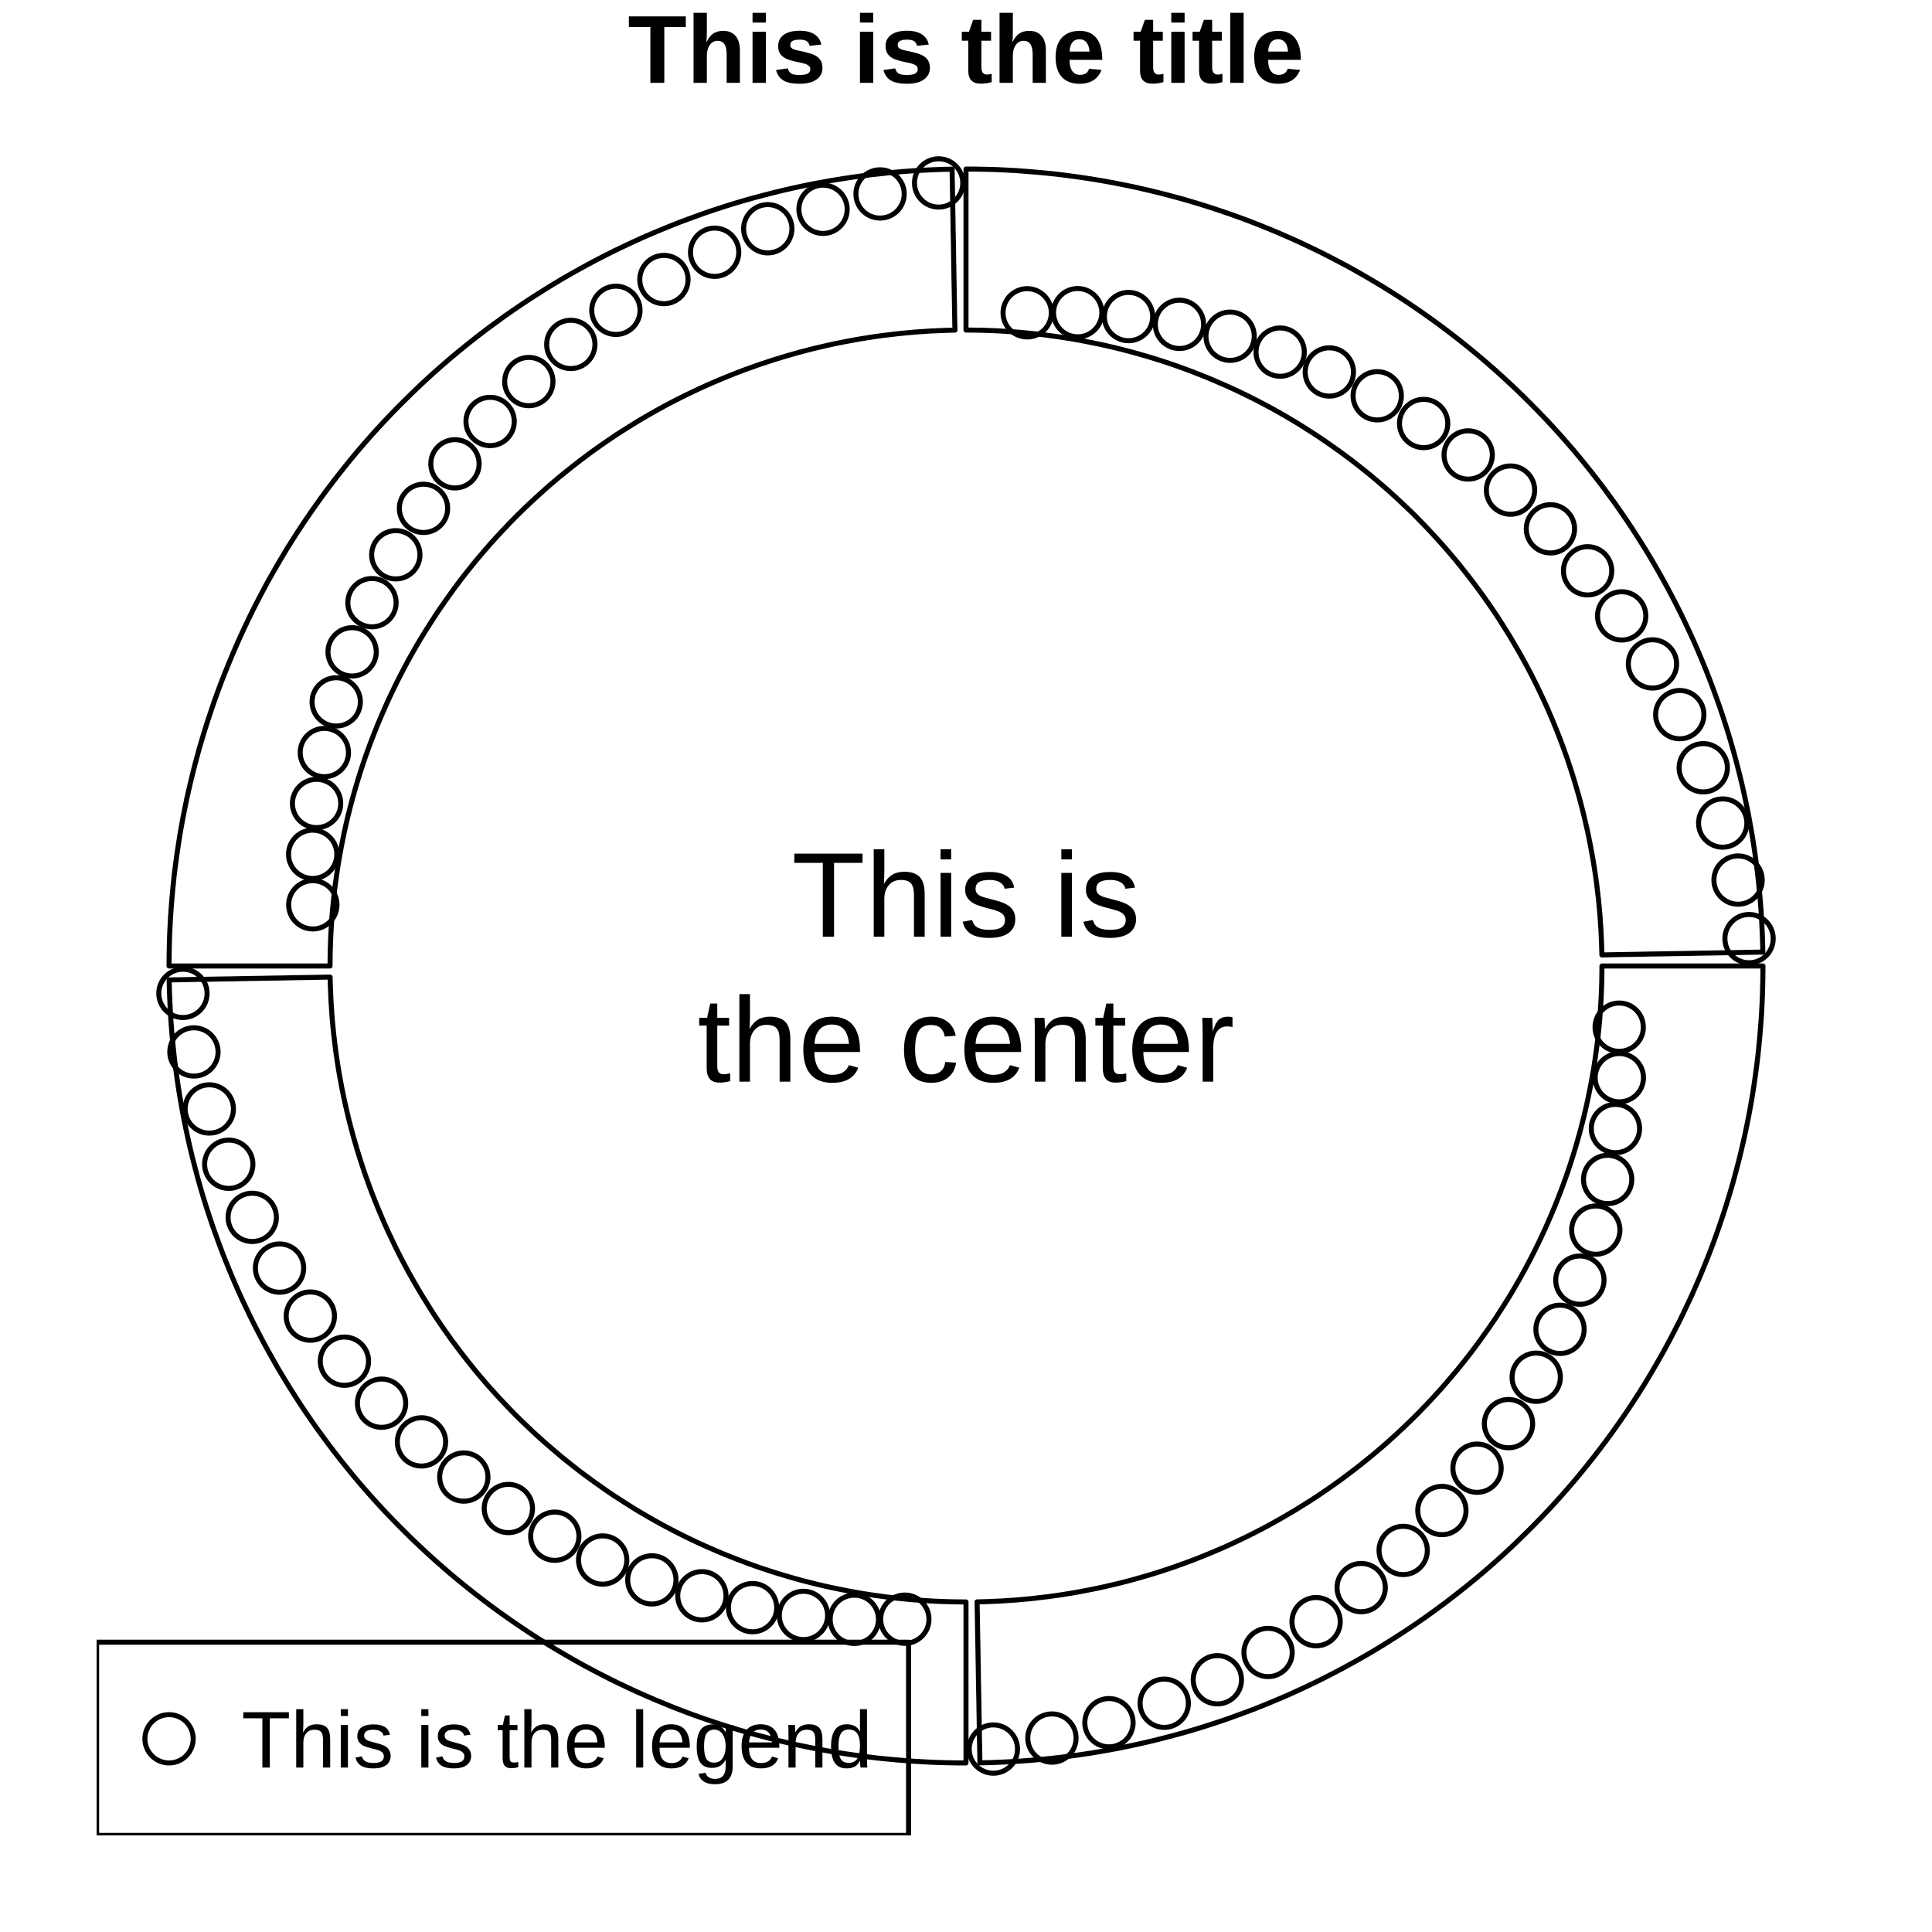
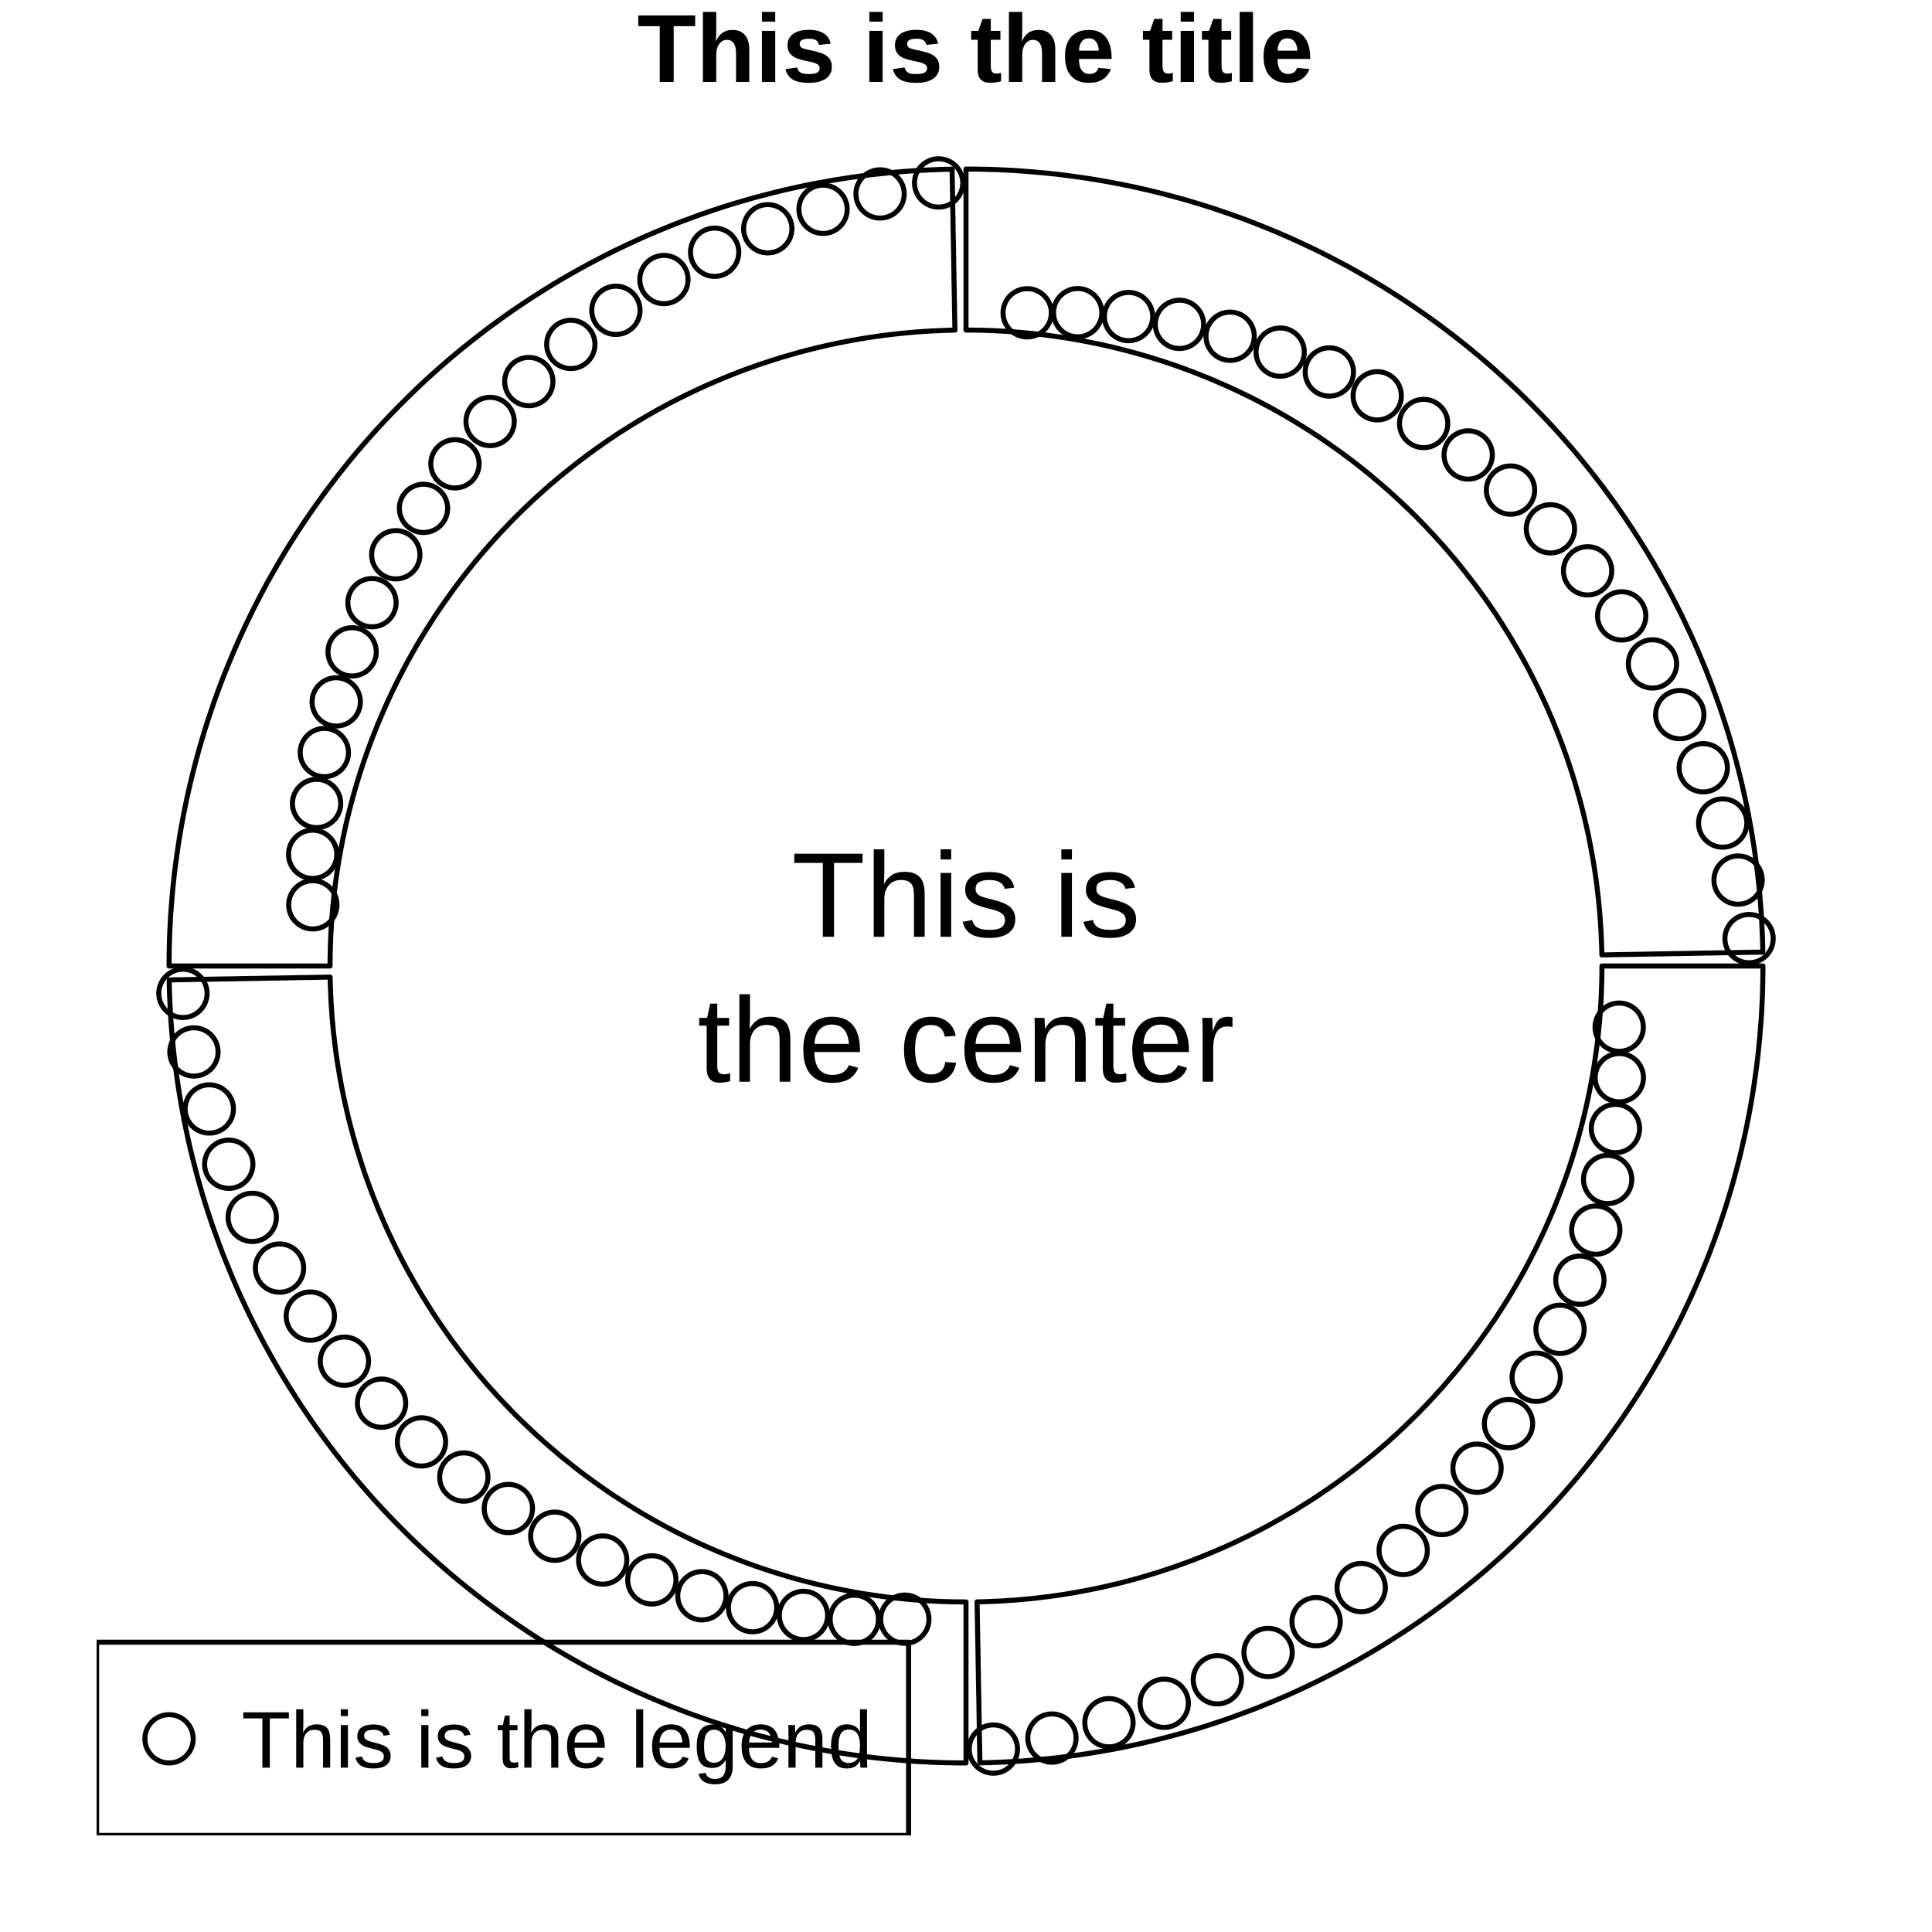
<svg xmlns="http://www.w3.org/2000/svg" viewBox="0 0 288.00 288.00">
  <defs>
    <style type="text/css">
    line, polyline, path, rect, circle {
      fill: none;
      stroke: #000000;
      stroke-linecap: round;
      stroke-linejoin: round;
      stroke-miterlimit: 10.00;
    }
  </style>
  </defs>
  <rect width="100%" height="100%" style="stroke: none; fill: #FFFFFF;" />
  <defs>
    <clipPath id="cpMTQuNHwyNzMuNnwyNzMuNnwxNC40">
      <rect x="14.40" y="14.40" width="259.20" height="259.20" />
    </clipPath>
  </defs>
  <polyline points="238.80,144.00 240.30,144.00 241.80,144.00 243.30,144.00 244.80,144.00 246.30,144.00 247.80,144.00 249.30,144.00 250.80,144.00 252.30,144.00 253.80,144.00 255.30,144.00 256.80,144.00 258.30,144.00 259.80,144.00 261.30,144.00 262.80,144.00 262.79,145.49 262.76,146.98 262.72,148.46 262.65,149.95 262.57,151.44 262.46,152.92 262.34,154.40 262.20,155.89 262.05,157.37 261.87,158.84 261.67,160.32 261.46,161.79 261.23,163.26 260.98,164.73 260.71,166.19 260.42,167.65 260.12,169.11 259.79,170.56 259.45,172.01 259.09,173.45 258.71,174.89 258.32,176.33 257.90,177.76 257.47,179.18 257.02,180.60 256.55,182.01 256.07,183.42 255.57,184.82 255.05,186.21 254.51,187.60 253.95,188.98 253.38,190.36 252.79,191.72 252.19,193.08 251.56,194.43 250.92,195.78 250.27,197.11 249.59,198.44 248.90,199.76 248.20,201.07 247.47,202.37 246.73,203.66 245.98,204.94 245.21,206.22 244.42,207.48 243.62,208.73 242.80,209.97 241.96,211.21 241.11,212.43 240.25,213.64 239.37,214.84 238.47,216.03 237.56,217.21 236.64,218.37 235.70,219.53 234.75,220.67 233.78,221.80 232.80,222.92 231.80,224.03 230.79,225.12 229.77,226.20 228.73,227.27 227.68,228.32 226.62,229.36 225.55,230.39 224.46,231.41 223.36,232.41 222.24,233.40 221.12,234.37 219.98,235.33 218.83,236.27 217.67,237.20 216.49,238.12 215.31,239.02 214.11,239.90 212.91,240.78 211.69,241.63 210.46,242.47 209.22,243.30 207.97,244.10 206.71,244.90 205.44,245.68 204.17,246.44 202.88,247.18 201.58,247.91 200.27,248.63 198.96,249.32 197.64,250.00 196.30,250.67 194.96,251.31 193.62,251.94 192.26,252.56 190.90,253.15 189.52,253.73 188.15,254.29 186.76,254.84 185.37,255.36 183.97,255.87 182.57,256.37 181.16,256.84 179.74,257.30 178.32,257.74 176.89,258.16 175.46,258.56 174.02,258.94 172.58,259.31 171.13,259.66 169.68,259.99 168.23,260.30 166.77,260.60 165.30,260.87 163.84,261.13 162.37,261.37 160.90,261.59 159.42,261.79 157.95,261.98 156.47,262.14 154.99,262.29 153.50,262.42 152.02,262.53 150.53,262.62 149.05,262.69 147.56,262.75 146.07,262.78 146.05,261.28 146.02,259.78 145.99,258.28 145.97,256.78 145.94,255.28 145.92,253.78 145.89,252.28 145.86,250.78 145.84,249.28 145.81,247.78 145.79,246.28 145.76,244.78 145.73,243.28 145.71,241.79 145.68,240.29 145.65,238.79 146.84,238.76 148.03,238.71 149.21,238.66 150.40,238.58 151.58,238.50 152.77,238.39 153.95,238.28 155.13,238.14 156.31,238.00 157.48,237.84 158.66,237.66 159.83,237.47 161.00,237.26 162.17,237.04 163.33,236.81 164.49,236.56 165.65,236.29 166.80,236.02 167.96,235.72 169.10,235.42 170.25,235.09 171.38,234.76 172.52,234.41 173.65,234.04 174.78,233.67 175.90,233.27 177.01,232.87 178.12,232.45 179.23,232.01 180.33,231.56 181.42,231.10 182.51,230.63 183.59,230.14 184.67,229.63 185.74,229.12 186.80,228.59 187.86,228.05 188.91,227.49 189.95,226.92 190.98,226.34 192.01,225.74 193.03,225.14 194.04,224.51 195.05,223.88 196.05,223.24 197.03,222.58 198.01,221.91 198.99,221.22 199.95,220.53 200.90,219.82 201.85,219.10 202.78,218.37 203.71,217.63 204.63,216.88 205.54,216.11 206.44,215.34 207.32,214.55 208.20,213.75 209.07,212.94 209.93,212.12 210.78,211.29 211.62,210.45 212.44,209.59 213.26,208.73 214.06,207.86 214.86,206.98 215.64,206.08 216.41,205.18 217.18,204.27 217.92,203.35 218.66,202.42 219.39,201.48 220.10,200.53 220.80,199.57 221.49,198.60 222.17,197.63 222.84,196.65 223.49,195.65 224.13,194.65 224.76,193.65 225.38,192.63 225.98,191.61 226.57,190.58 227.15,189.54 227.71,188.49 228.26,187.44 228.80,186.38 229.32,185.32 229.83,184.25 230.33,183.17 230.81,182.08 231.28,180.99 231.74,179.90 232.18,178.79 232.61,177.69 233.03,176.57 233.43,175.46 233.82,174.33 234.19,173.21 234.55,172.07 234.89,170.94 235.22,169.80 235.54,168.65 235.84,167.50 236.13,166.35 236.40,165.20 236.66,164.04 236.90,162.87 237.13,161.71 237.35,160.54 237.55,159.37 237.73,158.20 237.90,157.02 238.06,155.84 238.20,154.67 238.32,153.48 238.44,152.30 238.53,151.12 238.61,149.93 238.68,148.75 238.73,147.56 238.77,146.37 238.79,145.19 238.80,144.00 238.80,144.00 " style="stroke-width: 0.75;" clip-path="url(#cpMTQuNHwyNzMuNnwyNzMuNnwxNC40)" />
  <circle cx="241.37" cy="153.12" r="2.70pt" style="stroke-width: 0.75;" clip-path="url(#cpMTQuNHwyNzMuNnwyNzMuNnwxNC40)" />
  <circle cx="241.39" cy="160.65" r="2.70pt" style="stroke-width: 0.75;" clip-path="url(#cpMTQuNHwyNzMuNnwyNzMuNnwxNC40)" />
  <circle cx="240.81" cy="168.23" r="2.70pt" style="stroke-width: 0.75;" clip-path="url(#cpMTQuNHwyNzMuNnwyNzMuNnwxNC40)" />
  <circle cx="239.65" cy="175.82" r="2.70pt" style="stroke-width: 0.75;" clip-path="url(#cpMTQuNHwyNzMuNnwyNzMuNnwxNC40)" />
  <circle cx="237.88" cy="183.37" r="2.70pt" style="stroke-width: 0.75;" clip-path="url(#cpMTQuNHwyNzMuNnwyNzMuNnwxNC40)" />
  <circle cx="235.51" cy="190.83" r="2.70pt" style="stroke-width: 0.75;" clip-path="url(#cpMTQuNHwyNzMuNnwyNzMuNnwxNC40)" />
  <circle cx="232.55" cy="198.16" r="2.70pt" style="stroke-width: 0.75;" clip-path="url(#cpMTQuNHwyNzMuNnwyNzMuNnwxNC40)" />
  <circle cx="229.00" cy="205.30" r="2.70pt" style="stroke-width: 0.75;" clip-path="url(#cpMTQuNHwyNzMuNnwyNzMuNnwxNC40)" />
  <circle cx="224.87" cy="212.22" r="2.70pt" style="stroke-width: 0.75;" clip-path="url(#cpMTQuNHwyNzMuNnwyNzMuNnwxNC40)" />
  <circle cx="220.18" cy="218.86" r="2.70pt" style="stroke-width: 0.75;" clip-path="url(#cpMTQuNHwyNzMuNnwyNzMuNnwxNC40)" />
  <circle cx="214.94" cy="225.17" r="2.70pt" style="stroke-width: 0.75;" clip-path="url(#cpMTQuNHwyNzMuNnwyNzMuNnwxNC40)" />
  <circle cx="209.17" cy="231.12" r="2.70pt" style="stroke-width: 0.75;" clip-path="url(#cpMTQuNHwyNzMuNnwyNzMuNnwxNC40)" />
  <circle cx="202.91" cy="236.66" r="2.70pt" style="stroke-width: 0.75;" clip-path="url(#cpMTQuNHwyNzMuNnwyNzMuNnwxNC40)" />
  <circle cx="196.19" cy="241.74" r="2.70pt" style="stroke-width: 0.75;" clip-path="url(#cpMTQuNHwyNzMuNnwyNzMuNnwxNC40)" />
  <circle cx="189.03" cy="246.33" r="2.70pt" style="stroke-width: 0.75;" clip-path="url(#cpMTQuNHwyNzMuNnwyNzMuNnwxNC40)" />
  <circle cx="181.47" cy="250.40" r="2.70pt" style="stroke-width: 0.75;" clip-path="url(#cpMTQuNHwyNzMuNnwyNzMuNnwxNC40)" />
  <circle cx="173.55" cy="253.90" r="2.70pt" style="stroke-width: 0.75;" clip-path="url(#cpMTQuNHwyNzMuNnwyNzMuNnwxNC40)" />
  <circle cx="165.31" cy="256.80" r="2.70pt" style="stroke-width: 0.75;" clip-path="url(#cpMTQuNHwyNzMuNnwyNzMuNnwxNC40)" />
  <circle cx="156.81" cy="259.09" r="2.70pt" style="stroke-width: 0.75;" clip-path="url(#cpMTQuNHwyNzMuNnwyNzMuNnwxNC40)" />
  <circle cx="148.08" cy="260.73" r="2.70pt" style="stroke-width: 0.75;" clip-path="url(#cpMTQuNHwyNzMuNnwyNzMuNnwxNC40)" />
  <polyline points="144.00,238.80 144.00,240.30 144.00,241.80 144.00,243.30 144.00,244.80 144.00,246.30 144.00,247.80 144.00,249.30 144.00,250.80 144.00,252.30 144.00,253.80 144.00,255.30 144.00,256.80 144.00,258.30 144.00,259.80 144.00,261.30 144.00,262.80 142.51,262.79 141.02,262.76 139.54,262.72 138.05,262.65 136.56,262.57 135.08,262.46 133.60,262.34 132.11,262.20 130.63,262.05 129.16,261.87 127.68,261.67 126.21,261.46 124.74,261.23 123.27,260.98 121.81,260.71 120.35,260.42 118.89,260.12 117.44,259.79 115.99,259.45 114.55,259.09 113.11,258.71 111.67,258.32 110.24,257.90 108.82,257.47 107.40,257.02 105.99,256.55 104.58,256.07 103.18,255.57 101.79,255.05 100.40,254.51 99.02,253.95 97.64,253.38 96.28,252.79 94.92,252.19 93.57,251.56 92.22,250.92 90.89,250.27 89.56,249.59 88.24,248.90 86.93,248.20 85.63,247.47 84.34,246.73 83.06,245.98 81.78,245.21 80.52,244.42 79.27,243.62 78.03,242.80 76.79,241.96 75.57,241.11 74.36,240.25 73.16,239.37 71.97,238.47 70.79,237.56 69.63,236.64 68.47,235.70 67.33,234.75 66.20,233.78 65.08,232.80 63.97,231.80 62.88,230.79 61.80,229.77 60.73,228.73 59.68,227.68 58.64,226.62 57.61,225.55 56.59,224.46 55.59,223.36 54.60,222.24 53.63,221.12 52.67,219.98 51.73,218.83 50.80,217.67 49.88,216.49 48.98,215.31 48.10,214.11 47.22,212.91 46.37,211.69 45.53,210.46 44.70,209.22 43.90,207.97 43.10,206.71 42.32,205.44 41.56,204.17 40.82,202.88 40.09,201.58 39.37,200.27 38.68,198.96 38.00,197.64 37.33,196.30 36.69,194.96 36.06,193.62 35.44,192.26 34.85,190.90 34.27,189.52 33.71,188.15 33.16,186.76 32.64,185.37 32.13,183.97 31.63,182.57 31.16,181.16 30.70,179.74 30.26,178.32 29.84,176.89 29.44,175.46 29.06,174.02 28.69,172.58 28.34,171.13 28.01,169.68 27.70,168.23 27.40,166.77 27.13,165.30 26.87,163.84 26.63,162.37 26.41,160.90 26.21,159.42 26.02,157.95 25.86,156.47 25.71,154.99 25.58,153.50 25.47,152.02 25.38,150.53 25.31,149.05 25.25,147.56 25.22,146.07 26.72,146.05 28.22,146.02 29.72,145.99 31.22,145.97 32.72,145.94 34.22,145.92 35.72,145.89 37.22,145.86 38.72,145.84 40.22,145.81 41.72,145.79 43.22,145.76 44.72,145.73 46.21,145.71 47.71,145.68 49.21,145.65 49.24,146.84 49.29,148.03 49.34,149.21 49.42,150.40 49.50,151.58 49.61,152.77 49.72,153.95 49.86,155.13 50.00,156.31 50.16,157.48 50.34,158.66 50.53,159.83 50.74,161.00 50.96,162.17 51.19,163.33 51.44,164.49 51.71,165.65 51.98,166.80 52.28,167.96 52.58,169.10 52.91,170.25 53.24,171.38 53.59,172.52 53.96,173.65 54.33,174.78 54.73,175.90 55.13,177.01 55.55,178.12 55.99,179.23 56.44,180.33 56.90,181.42 57.37,182.51 57.86,183.59 58.37,184.67 58.88,185.74 59.41,186.80 59.95,187.86 60.51,188.91 61.08,189.95 61.66,190.98 62.26,192.01 62.86,193.03 63.49,194.04 64.12,195.05 64.76,196.05 65.42,197.03 66.09,198.01 66.78,198.99 67.47,199.95 68.18,200.90 68.90,201.85 69.63,202.78 70.37,203.71 71.12,204.63 71.89,205.54 72.66,206.44 73.45,207.32 74.25,208.20 75.06,209.07 75.88,209.93 76.71,210.78 77.55,211.62 78.41,212.44 79.27,213.26 80.14,214.06 81.02,214.86 81.92,215.64 82.82,216.41 83.73,217.18 84.65,217.92 85.58,218.66 86.52,219.39 87.47,220.10 88.43,220.80 89.40,221.49 90.37,222.17 91.35,222.84 92.35,223.49 93.35,224.13 94.35,224.76 95.37,225.38 96.39,225.98 97.42,226.57 98.46,227.15 99.51,227.71 100.56,228.26 101.62,228.80 102.68,229.32 103.75,229.83 104.83,230.33 105.92,230.81 107.01,231.28 108.10,231.74 109.21,232.18 110.31,232.61 111.43,233.03 112.54,233.43 113.67,233.82 114.79,234.19 115.93,234.55 117.06,234.89 118.20,235.22 119.35,235.54 120.50,235.84 121.65,236.13 122.80,236.40 123.96,236.66 125.13,236.90 126.29,237.13 127.46,237.35 128.63,237.55 129.80,237.73 130.98,237.90 132.16,238.06 133.33,238.20 134.52,238.32 135.70,238.44 136.88,238.53 138.07,238.61 139.25,238.68 140.44,238.73 141.63,238.77 142.81,238.79 144.00,238.80 144.00,238.80 " style="stroke-width: 0.75;" clip-path="url(#cpMTQuNHwyNzMuNnwyNzMuNnwxNC40)" />
  <circle cx="134.88" cy="241.37" r="2.70pt" style="stroke-width: 0.75;" clip-path="url(#cpMTQuNHwyNzMuNnwyNzMuNnwxNC40)" />
  <circle cx="127.35" cy="241.39" r="2.70pt" style="stroke-width: 0.75;" clip-path="url(#cpMTQuNHwyNzMuNnwyNzMuNnwxNC40)" />
  <circle cx="119.77" cy="240.81" r="2.70pt" style="stroke-width: 0.75;" clip-path="url(#cpMTQuNHwyNzMuNnwyNzMuNnwxNC40)" />
  <circle cx="112.18" cy="239.65" r="2.70pt" style="stroke-width: 0.75;" clip-path="url(#cpMTQuNHwyNzMuNnwyNzMuNnwxNC40)" />
  <circle cx="104.63" cy="237.88" r="2.70pt" style="stroke-width: 0.75;" clip-path="url(#cpMTQuNHwyNzMuNnwyNzMuNnwxNC40)" />
  <circle cx="97.17" cy="235.51" r="2.70pt" style="stroke-width: 0.75;" clip-path="url(#cpMTQuNHwyNzMuNnwyNzMuNnwxNC40)" />
  <circle cx="89.84" cy="232.55" r="2.70pt" style="stroke-width: 0.75;" clip-path="url(#cpMTQuNHwyNzMuNnwyNzMuNnwxNC40)" />
  <circle cx="82.70" cy="229.00" r="2.70pt" style="stroke-width: 0.75;" clip-path="url(#cpMTQuNHwyNzMuNnwyNzMuNnwxNC40)" />
  <circle cx="75.78" cy="224.87" r="2.70pt" style="stroke-width: 0.75;" clip-path="url(#cpMTQuNHwyNzMuNnwyNzMuNnwxNC40)" />
  <circle cx="69.14" cy="220.18" r="2.70pt" style="stroke-width: 0.75;" clip-path="url(#cpMTQuNHwyNzMuNnwyNzMuNnwxNC40)" />
  <circle cx="62.83" cy="214.94" r="2.70pt" style="stroke-width: 0.75;" clip-path="url(#cpMTQuNHwyNzMuNnwyNzMuNnwxNC40)" />
  <circle cx="56.88" cy="209.17" r="2.70pt" style="stroke-width: 0.75;" clip-path="url(#cpMTQuNHwyNzMuNnwyNzMuNnwxNC40)" />
  <circle cx="51.34" cy="202.91" r="2.70pt" style="stroke-width: 0.75;" clip-path="url(#cpMTQuNHwyNzMuNnwyNzMuNnwxNC40)" />
  <circle cx="46.26" cy="196.19" r="2.70pt" style="stroke-width: 0.75;" clip-path="url(#cpMTQuNHwyNzMuNnwyNzMuNnwxNC40)" />
  <circle cx="41.67" cy="189.03" r="2.70pt" style="stroke-width: 0.75;" clip-path="url(#cpMTQuNHwyNzMuNnwyNzMuNnwxNC40)" />
  <circle cx="37.60" cy="181.47" r="2.70pt" style="stroke-width: 0.75;" clip-path="url(#cpMTQuNHwyNzMuNnwyNzMuNnwxNC40)" />
  <circle cx="34.10" cy="173.55" r="2.70pt" style="stroke-width: 0.75;" clip-path="url(#cpMTQuNHwyNzMuNnwyNzMuNnwxNC40)" />
  <circle cx="31.20" cy="165.31" r="2.70pt" style="stroke-width: 0.75;" clip-path="url(#cpMTQuNHwyNzMuNnwyNzMuNnwxNC40)" />
  <circle cx="28.91" cy="156.81" r="2.70pt" style="stroke-width: 0.75;" clip-path="url(#cpMTQuNHwyNzMuNnwyNzMuNnwxNC40)" />
  <circle cx="27.27" cy="148.08" r="2.70pt" style="stroke-width: 0.75;" clip-path="url(#cpMTQuNHwyNzMuNnwyNzMuNnwxNC40)" />
  <polyline points="49.20,144.00 47.70,144.00 46.20,144.00 44.70,144.00 43.20,144.00 41.70,144.00 40.20,144.00 38.70,144.00 37.20,144.00 35.70,144.00 34.20,144.00 32.70,144.00 31.20,144.00 29.70,144.00 28.20,144.00 26.70,144.00 25.20,144.00 25.21,142.51 25.24,141.02 25.28,139.54 25.35,138.05 25.43,136.56 25.54,135.08 25.66,133.60 25.80,132.11 25.95,130.63 26.13,129.16 26.33,127.68 26.54,126.21 26.77,124.74 27.02,123.27 27.29,121.81 27.58,120.35 27.88,118.89 28.21,117.44 28.55,115.99 28.91,114.55 29.29,113.11 29.68,111.67 30.10,110.24 30.53,108.82 30.98,107.40 31.45,105.99 31.93,104.58 32.43,103.18 32.95,101.79 33.49,100.40 34.05,99.02 34.62,97.64 35.21,96.28 35.81,94.92 36.44,93.57 37.08,92.22 37.73,90.89 38.41,89.56 39.10,88.24 39.80,86.93 40.53,85.63 41.27,84.34 42.02,83.06 42.79,81.78 43.58,80.52 44.38,79.27 45.20,78.03 46.04,76.79 46.89,75.57 47.75,74.36 48.63,73.16 49.53,71.97 50.44,70.79 51.36,69.63 52.30,68.47 53.25,67.33 54.22,66.20 55.20,65.08 56.20,63.97 57.21,62.88 58.23,61.80 59.27,60.73 60.32,59.68 61.38,58.64 62.45,57.61 63.54,56.59 64.64,55.59 65.76,54.60 66.88,53.63 68.02,52.67 69.17,51.73 70.33,50.80 71.51,49.88 72.69,48.98 73.89,48.10 75.09,47.22 76.31,46.37 77.54,45.53 78.78,44.70 80.03,43.90 81.29,43.10 82.56,42.32 83.83,41.56 85.12,40.82 86.42,40.09 87.73,39.37 89.04,38.68 90.36,38.00 91.70,37.33 93.04,36.69 94.38,36.06 95.74,35.44 97.10,34.85 98.48,34.27 99.85,33.71 101.24,33.16 102.63,32.64 104.03,32.13 105.43,31.63 106.84,31.16 108.26,30.70 109.68,30.26 111.11,29.84 112.54,29.44 113.98,29.06 115.42,28.69 116.87,28.34 118.32,28.01 119.77,27.70 121.23,27.40 122.70,27.13 124.16,26.87 125.63,26.63 127.10,26.41 128.58,26.21 130.05,26.02 131.53,25.86 133.01,25.71 134.50,25.58 135.98,25.47 137.47,25.38 138.95,25.31 140.44,25.25 141.93,25.22 141.95,26.72 141.98,28.22 142.01,29.72 142.03,31.22 142.06,32.72 142.08,34.22 142.11,35.72 142.14,37.22 142.16,38.72 142.19,40.22 142.21,41.72 142.24,43.22 142.27,44.72 142.29,46.21 142.32,47.71 142.35,49.21 141.16,49.24 139.97,49.29 138.79,49.34 137.60,49.42 136.42,49.50 135.23,49.61 134.05,49.72 132.87,49.86 131.69,50.00 130.52,50.16 129.34,50.34 128.17,50.53 127.00,50.74 125.83,50.96 124.67,51.19 123.51,51.44 122.35,51.71 121.20,51.98 120.04,52.28 118.90,52.58 117.75,52.91 116.62,53.24 115.48,53.59 114.35,53.96 113.22,54.33 112.10,54.73 110.99,55.13 109.88,55.55 108.77,55.99 107.67,56.44 106.58,56.90 105.49,57.37 104.41,57.86 103.33,58.37 102.26,58.88 101.20,59.41 100.14,59.95 99.09,60.51 98.05,61.08 97.02,61.66 95.99,62.26 94.97,62.86 93.96,63.49 92.95,64.12 91.95,64.76 90.97,65.42 89.99,66.09 89.01,66.78 88.05,67.47 87.10,68.18 86.15,68.90 85.22,69.63 84.29,70.37 83.37,71.12 82.46,71.89 81.56,72.66 80.68,73.45 79.80,74.25 78.93,75.06 78.07,75.88 77.22,76.71 76.38,77.55 75.56,78.41 74.74,79.27 73.94,80.14 73.14,81.02 72.36,81.92 71.59,82.82 70.82,83.73 70.08,84.65 69.34,85.58 68.61,86.52 67.90,87.47 67.20,88.43 66.51,89.40 65.83,90.37 65.16,91.35 64.51,92.35 63.87,93.35 63.24,94.35 62.62,95.37 62.02,96.39 61.43,97.42 60.85,98.46 60.29,99.51 59.74,100.56 59.20,101.62 58.68,102.68 58.17,103.75 57.67,104.83 57.19,105.92 56.72,107.01 56.26,108.10 55.82,109.21 55.39,110.31 54.97,111.43 54.57,112.54 54.18,113.67 53.81,114.79 53.45,115.93 53.11,117.06 52.78,118.20 52.46,119.35 52.16,120.50 51.87,121.65 51.60,122.80 51.34,123.96 51.10,125.13 50.87,126.29 50.65,127.46 50.45,128.63 50.27,129.80 50.10,130.98 49.94,132.16 49.80,133.33 49.68,134.52 49.56,135.70 49.47,136.88 49.39,138.07 49.32,139.25 49.27,140.44 49.23,141.63 49.21,142.81 49.20,144.00 49.20,144.00 " style="stroke-width: 0.75;" clip-path="url(#cpMTQuNHwyNzMuNnwyNzMuNnwxNC40)" />
  <circle cx="46.63" cy="134.88" r="2.70pt" style="stroke-width: 0.75;" clip-path="url(#cpMTQuNHwyNzMuNnwyNzMuNnwxNC40)" />
  <circle cx="46.61" cy="127.35" r="2.70pt" style="stroke-width: 0.75;" clip-path="url(#cpMTQuNHwyNzMuNnwyNzMuNnwxNC40)" />
  <circle cx="47.19" cy="119.77" r="2.70pt" style="stroke-width: 0.75;" clip-path="url(#cpMTQuNHwyNzMuNnwyNzMuNnwxNC40)" />
  <circle cx="48.35" cy="112.18" r="2.70pt" style="stroke-width: 0.75;" clip-path="url(#cpMTQuNHwyNzMuNnwyNzMuNnwxNC40)" />
  <circle cx="50.12" cy="104.63" r="2.70pt" style="stroke-width: 0.75;" clip-path="url(#cpMTQuNHwyNzMuNnwyNzMuNnwxNC40)" />
  <circle cx="52.49" cy="97.17" r="2.70pt" style="stroke-width: 0.75;" clip-path="url(#cpMTQuNHwyNzMuNnwyNzMuNnwxNC40)" />
  <circle cx="55.45" cy="89.84" r="2.70pt" style="stroke-width: 0.75;" clip-path="url(#cpMTQuNHwyNzMuNnwyNzMuNnwxNC40)" />
  <circle cx="59.00" cy="82.70" r="2.70pt" style="stroke-width: 0.75;" clip-path="url(#cpMTQuNHwyNzMuNnwyNzMuNnwxNC40)" />
  <circle cx="63.13" cy="75.78" r="2.70pt" style="stroke-width: 0.75;" clip-path="url(#cpMTQuNHwyNzMuNnwyNzMuNnwxNC40)" />
  <circle cx="67.82" cy="69.14" r="2.70pt" style="stroke-width: 0.75;" clip-path="url(#cpMTQuNHwyNzMuNnwyNzMuNnwxNC40)" />
  <circle cx="73.06" cy="62.83" r="2.70pt" style="stroke-width: 0.75;" clip-path="url(#cpMTQuNHwyNzMuNnwyNzMuNnwxNC40)" />
  <circle cx="78.83" cy="56.88" r="2.70pt" style="stroke-width: 0.75;" clip-path="url(#cpMTQuNHwyNzMuNnwyNzMuNnwxNC40)" />
  <circle cx="85.09" cy="51.34" r="2.70pt" style="stroke-width: 0.75;" clip-path="url(#cpMTQuNHwyNzMuNnwyNzMuNnwxNC40)" />
  <circle cx="91.81" cy="46.26" r="2.70pt" style="stroke-width: 0.75;" clip-path="url(#cpMTQuNHwyNzMuNnwyNzMuNnwxNC40)" />
  <circle cx="98.97" cy="41.67" r="2.70pt" style="stroke-width: 0.75;" clip-path="url(#cpMTQuNHwyNzMuNnwyNzMuNnwxNC40)" />
  <circle cx="106.53" cy="37.60" r="2.70pt" style="stroke-width: 0.75;" clip-path="url(#cpMTQuNHwyNzMuNnwyNzMuNnwxNC40)" />
  <circle cx="114.45" cy="34.10" r="2.70pt" style="stroke-width: 0.75;" clip-path="url(#cpMTQuNHwyNzMuNnwyNzMuNnwxNC40)" />
  <circle cx="122.69" cy="31.20" r="2.70pt" style="stroke-width: 0.75;" clip-path="url(#cpMTQuNHwyNzMuNnwyNzMuNnwxNC40)" />
  <circle cx="131.19" cy="28.91" r="2.70pt" style="stroke-width: 0.75;" clip-path="url(#cpMTQuNHwyNzMuNnwyNzMuNnwxNC40)" />
  <circle cx="139.92" cy="27.27" r="2.70pt" style="stroke-width: 0.75;" clip-path="url(#cpMTQuNHwyNzMuNnwyNzMuNnwxNC40)" />
  <polyline points="144.00,49.20 144.00,47.70 144.00,46.20 144.00,44.70 144.00,43.20 144.00,41.70 144.00,40.20 144.00,38.70 144.00,37.20 144.00,35.70 144.00,34.20 144.00,32.70 144.00,31.20 144.00,29.70 144.00,28.20 144.00,26.70 144.00,25.20 145.49,25.21 146.98,25.24 148.46,25.28 149.95,25.35 151.44,25.43 152.92,25.54 154.40,25.66 155.89,25.80 157.37,25.95 158.84,26.13 160.32,26.33 161.79,26.54 163.26,26.77 164.73,27.02 166.19,27.29 167.65,27.58 169.11,27.88 170.56,28.21 172.01,28.55 173.45,28.91 174.89,29.29 176.33,29.68 177.76,30.10 179.18,30.53 180.60,30.98 182.01,31.45 183.42,31.93 184.82,32.43 186.21,32.95 187.60,33.49 188.98,34.05 190.36,34.62 191.72,35.21 193.08,35.81 194.43,36.44 195.78,37.08 197.11,37.73 198.44,38.41 199.76,39.10 201.07,39.80 202.37,40.53 203.66,41.27 204.94,42.02 206.22,42.79 207.48,43.58 208.73,44.38 209.97,45.20 211.21,46.04 212.43,46.89 213.64,47.75 214.84,48.63 216.03,49.53 217.21,50.44 218.37,51.36 219.53,52.30 220.67,53.25 221.80,54.22 222.92,55.20 224.03,56.20 225.12,57.21 226.20,58.23 227.27,59.27 228.32,60.32 229.36,61.38 230.39,62.45 231.41,63.54 232.41,64.64 233.40,65.76 234.37,66.88 235.33,68.02 236.27,69.17 237.20,70.33 238.12,71.51 239.02,72.69 239.90,73.89 240.78,75.09 241.63,76.31 242.47,77.54 243.30,78.78 244.10,80.03 244.90,81.29 245.68,82.56 246.44,83.83 247.18,85.12 247.91,86.42 248.63,87.73 249.32,89.04 250.00,90.36 250.67,91.70 251.31,93.04 251.94,94.38 252.56,95.74 253.15,97.10 253.73,98.48 254.29,99.85 254.84,101.24 255.36,102.63 255.87,104.03 256.37,105.43 256.84,106.84 257.30,108.26 257.74,109.68 258.16,111.11 258.56,112.54 258.94,113.98 259.31,115.42 259.66,116.87 259.99,118.32 260.30,119.77 260.60,121.23 260.87,122.70 261.13,124.16 261.37,125.63 261.59,127.10 261.79,128.58 261.98,130.05 262.14,131.53 262.29,133.01 262.42,134.50 262.53,135.98 262.62,137.47 262.69,138.95 262.75,140.44 262.78,141.93 261.28,141.95 259.78,141.98 258.28,142.01 256.78,142.03 255.28,142.06 253.78,142.08 252.28,142.11 250.78,142.14 249.28,142.16 247.78,142.19 246.28,142.21 244.78,142.24 243.28,142.27 241.79,142.29 240.29,142.32 238.79,142.35 238.76,141.16 238.71,139.97 238.66,138.79 238.58,137.60 238.50,136.42 238.39,135.23 238.28,134.05 238.14,132.87 238.00,131.69 237.84,130.52 237.66,129.34 237.47,128.17 237.26,127.00 237.04,125.83 236.81,124.67 236.56,123.51 236.29,122.35 236.02,121.20 235.72,120.04 235.42,118.90 235.09,117.75 234.76,116.62 234.41,115.48 234.04,114.35 233.67,113.22 233.27,112.10 232.87,110.99 232.45,109.88 232.01,108.77 231.56,107.67 231.10,106.58 230.63,105.49 230.14,104.41 229.63,103.33 229.12,102.26 228.59,101.20 228.05,100.14 227.49,99.09 226.92,98.05 226.34,97.02 225.74,95.99 225.14,94.97 224.51,93.96 223.88,92.95 223.24,91.95 222.58,90.97 221.91,89.99 221.22,89.01 220.53,88.05 219.82,87.10 219.10,86.15 218.37,85.22 217.63,84.29 216.88,83.37 216.11,82.46 215.34,81.56 214.55,80.68 213.75,79.80 212.94,78.93 212.12,78.07 211.29,77.22 210.45,76.38 209.59,75.56 208.73,74.74 207.86,73.94 206.98,73.14 206.08,72.36 205.18,71.59 204.27,70.82 203.35,70.08 202.42,69.34 201.48,68.61 200.53,67.90 199.57,67.20 198.60,66.51 197.63,65.83 196.65,65.16 195.65,64.51 194.65,63.87 193.65,63.24 192.63,62.62 191.61,62.02 190.58,61.43 189.54,60.85 188.49,60.29 187.44,59.74 186.38,59.20 185.32,58.68 184.25,58.17 183.17,57.67 182.08,57.19 180.99,56.72 179.90,56.26 178.79,55.82 177.69,55.39 176.57,54.97 175.46,54.57 174.33,54.18 173.21,53.81 172.07,53.45 170.94,53.11 169.80,52.78 168.65,52.46 167.50,52.16 166.35,51.87 165.20,51.60 164.04,51.34 162.87,51.10 161.71,50.87 160.54,50.65 159.37,50.45 158.20,50.27 157.02,50.10 155.84,49.94 154.67,49.80 153.48,49.68 152.30,49.56 151.12,49.47 149.93,49.39 148.75,49.32 147.56,49.27 146.37,49.23 145.19,49.21 144.00,49.20 144.00,49.20 " style="stroke-width: 0.75;" clip-path="url(#cpMTQuNHwyNzMuNnwyNzMuNnwxNC40)" />
  <circle cx="153.12" cy="46.63" r="2.70pt" style="stroke-width: 0.75;" clip-path="url(#cpMTQuNHwyNzMuNnwyNzMuNnwxNC40)" />
  <circle cx="160.65" cy="46.61" r="2.70pt" style="stroke-width: 0.75;" clip-path="url(#cpMTQuNHwyNzMuNnwyNzMuNnwxNC40)" />
  <circle cx="168.23" cy="47.19" r="2.70pt" style="stroke-width: 0.75;" clip-path="url(#cpMTQuNHwyNzMuNnwyNzMuNnwxNC40)" />
  <circle cx="175.82" cy="48.35" r="2.70pt" style="stroke-width: 0.75;" clip-path="url(#cpMTQuNHwyNzMuNnwyNzMuNnwxNC40)" />
  <circle cx="183.37" cy="50.12" r="2.70pt" style="stroke-width: 0.75;" clip-path="url(#cpMTQuNHwyNzMuNnwyNzMuNnwxNC40)" />
  <circle cx="190.83" cy="52.49" r="2.70pt" style="stroke-width: 0.75;" clip-path="url(#cpMTQuNHwyNzMuNnwyNzMuNnwxNC40)" />
  <circle cx="198.16" cy="55.45" r="2.70pt" style="stroke-width: 0.75;" clip-path="url(#cpMTQuNHwyNzMuNnwyNzMuNnwxNC40)" />
  <circle cx="205.30" cy="59.00" r="2.70pt" style="stroke-width: 0.75;" clip-path="url(#cpMTQuNHwyNzMuNnwyNzMuNnwxNC40)" />
  <circle cx="212.22" cy="63.13" r="2.70pt" style="stroke-width: 0.75;" clip-path="url(#cpMTQuNHwyNzMuNnwyNzMuNnwxNC40)" />
  <circle cx="218.86" cy="67.82" r="2.70pt" style="stroke-width: 0.75;" clip-path="url(#cpMTQuNHwyNzMuNnwyNzMuNnwxNC40)" />
  <circle cx="225.17" cy="73.06" r="2.70pt" style="stroke-width: 0.75;" clip-path="url(#cpMTQuNHwyNzMuNnwyNzMuNnwxNC40)" />
  <circle cx="231.12" cy="78.83" r="2.70pt" style="stroke-width: 0.75;" clip-path="url(#cpMTQuNHwyNzMuNnwyNzMuNnwxNC40)" />
  <circle cx="236.66" cy="85.09" r="2.70pt" style="stroke-width: 0.75;" clip-path="url(#cpMTQuNHwyNzMuNnwyNzMuNnwxNC40)" />
  <circle cx="241.74" cy="91.81" r="2.70pt" style="stroke-width: 0.75;" clip-path="url(#cpMTQuNHwyNzMuNnwyNzMuNnwxNC40)" />
  <circle cx="246.33" cy="98.97" r="2.70pt" style="stroke-width: 0.75;" clip-path="url(#cpMTQuNHwyNzMuNnwyNzMuNnwxNC40)" />
  <circle cx="250.40" cy="106.53" r="2.70pt" style="stroke-width: 0.75;" clip-path="url(#cpMTQuNHwyNzMuNnwyNzMuNnwxNC40)" />
  <circle cx="253.90" cy="114.45" r="2.70pt" style="stroke-width: 0.75;" clip-path="url(#cpMTQuNHwyNzMuNnwyNzMuNnwxNC40)" />
  <circle cx="256.80" cy="122.69" r="2.70pt" style="stroke-width: 0.75;" clip-path="url(#cpMTQuNHwyNzMuNnwyNzMuNnwxNC40)" />
  <circle cx="259.09" cy="131.19" r="2.70pt" style="stroke-width: 0.75;" clip-path="url(#cpMTQuNHwyNzMuNnwyNzMuNnwxNC40)" />
  <circle cx="260.73" cy="139.92" r="2.70pt" style="stroke-width: 0.75;" clip-path="url(#cpMTQuNHwyNzMuNnwyNzMuNnwxNC40)" />
  <g clip-path="url(#cpMTQuNHwyNzMuNnwyNzMuNnwxNC40)">
-     <text x="118.00" y="139.64" style="font-size: 18.00px; font-family: Arial;" textLength="52.00px" lengthAdjust="spacingAndGlyphs">This is</text>
+     <text x="118.00" y="139.65" style="font-size: 18.00px; font-family: Arial;" textLength="52.00px" lengthAdjust="spacingAndGlyphs">This is</text>
  </g>
  <g clip-path="url(#cpMTQuNHwyNzMuNnwyNzMuNnwxNC40)">
-     <text x="103.97" y="161.24" style="font-size: 18.00px; font-family: Arial;" textLength="80.05px" lengthAdjust="spacingAndGlyphs">the center</text>
+     <text x="103.97" y="161.25" style="font-size: 18.00px; font-family: Arial;" textLength="80.05px" lengthAdjust="spacingAndGlyphs">the center</text>
  </g>
  <rect x="14.40" y="244.80" width="121.04" height="28.80" style="stroke-width: 0.75;" clip-path="url(#cpMTQuNHwyNzMuNnwyNzMuNnwxNC40)" />
  <circle cx="25.20" cy="259.20" r="2.70pt" style="stroke-width: 0.75;" clip-path="url(#cpMTQuNHwyNzMuNnwyNzMuNnwxNC40)" />
  <g clip-path="url(#cpMTQuNHwyNzMuNnwyNzMuNnwxNC40)">
-     <text x="36.00" y="263.49" style="font-size: 12.00px; font-family: Arial;" textLength="94.05px" lengthAdjust="spacingAndGlyphs">This is the legend</text>
+     <text x="36.00" y="263.50" style="font-size: 12.00px; font-family: Arial;" textLength="94.05px" lengthAdjust="spacingAndGlyphs">This is the legend</text>
  </g>
  <defs>
    <clipPath id="cpMHwyODh8Mjg4fDA=">
      <rect x="0.00" y="0.00" width="288.00" height="288.00" />
    </clipPath>
  </defs>
  <g clip-path="url(#cpMHwyODh8Mjg4fDA=)">
-     <text x="93.59" y="12.35" style="font-size: 14.40px; font-weight: bold; font-family: Arial;" textLength="100.81px" lengthAdjust="spacingAndGlyphs">This is the title</text>
+     <text x="94.99" y="12.21" style="font-size: 14.40px; font-weight: bold; font-family: Arial;" textLength="98.01px" lengthAdjust="spacingAndGlyphs">This is the title</text>
  </g>
</svg>
